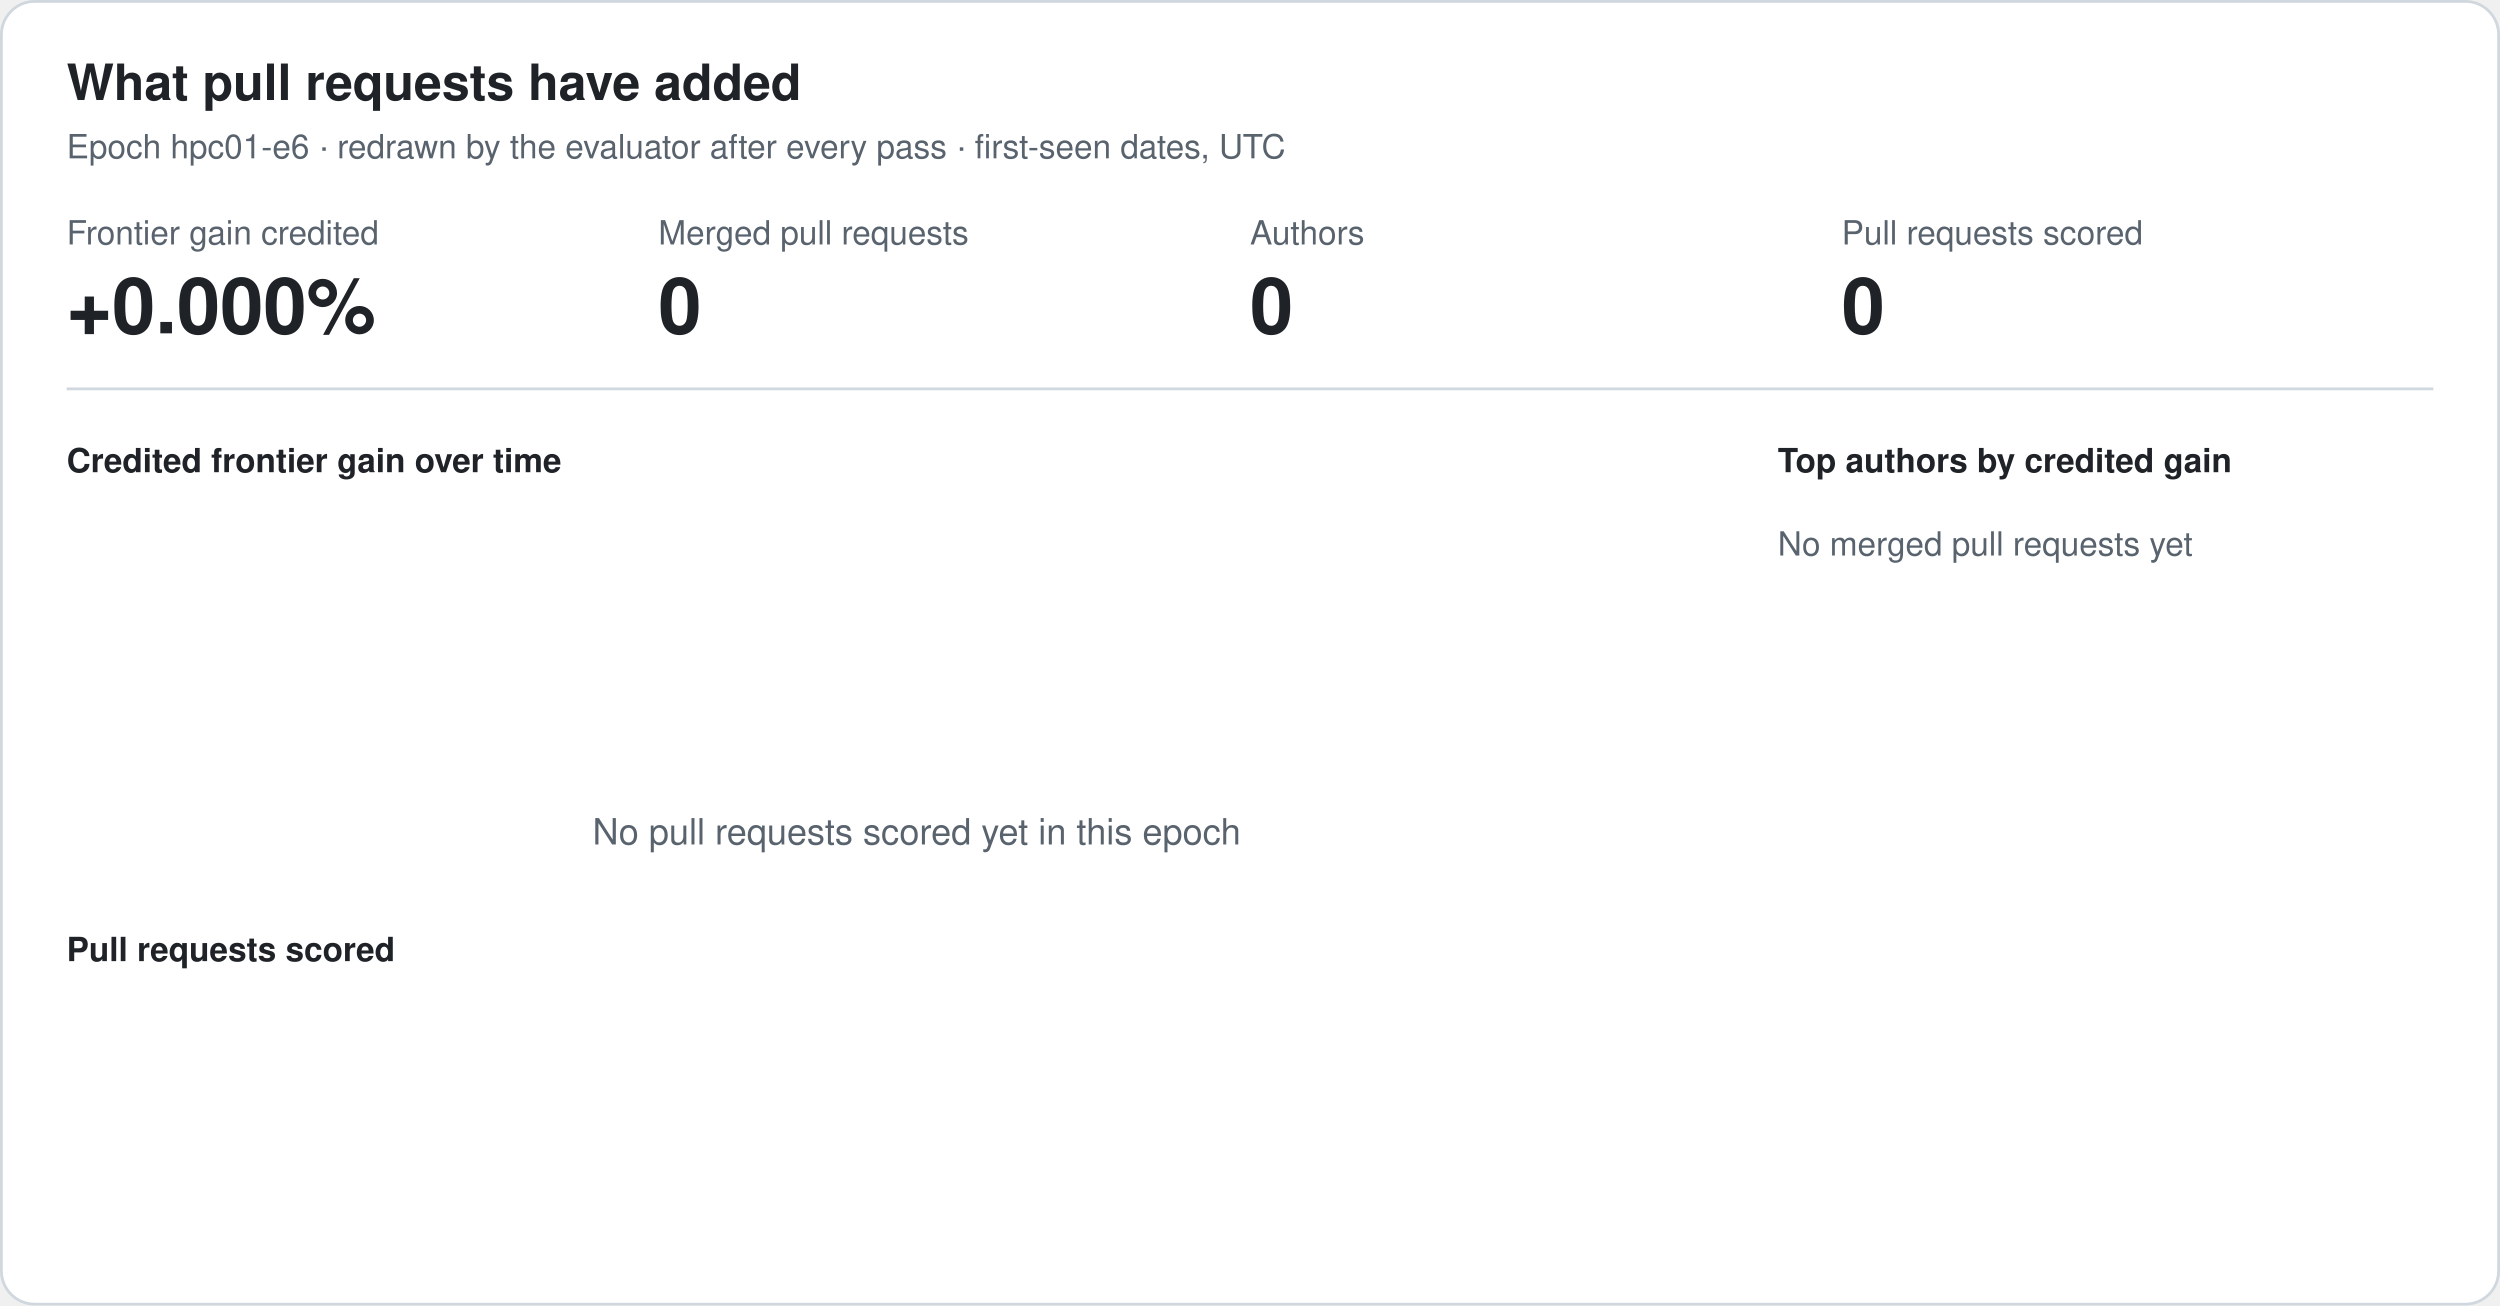
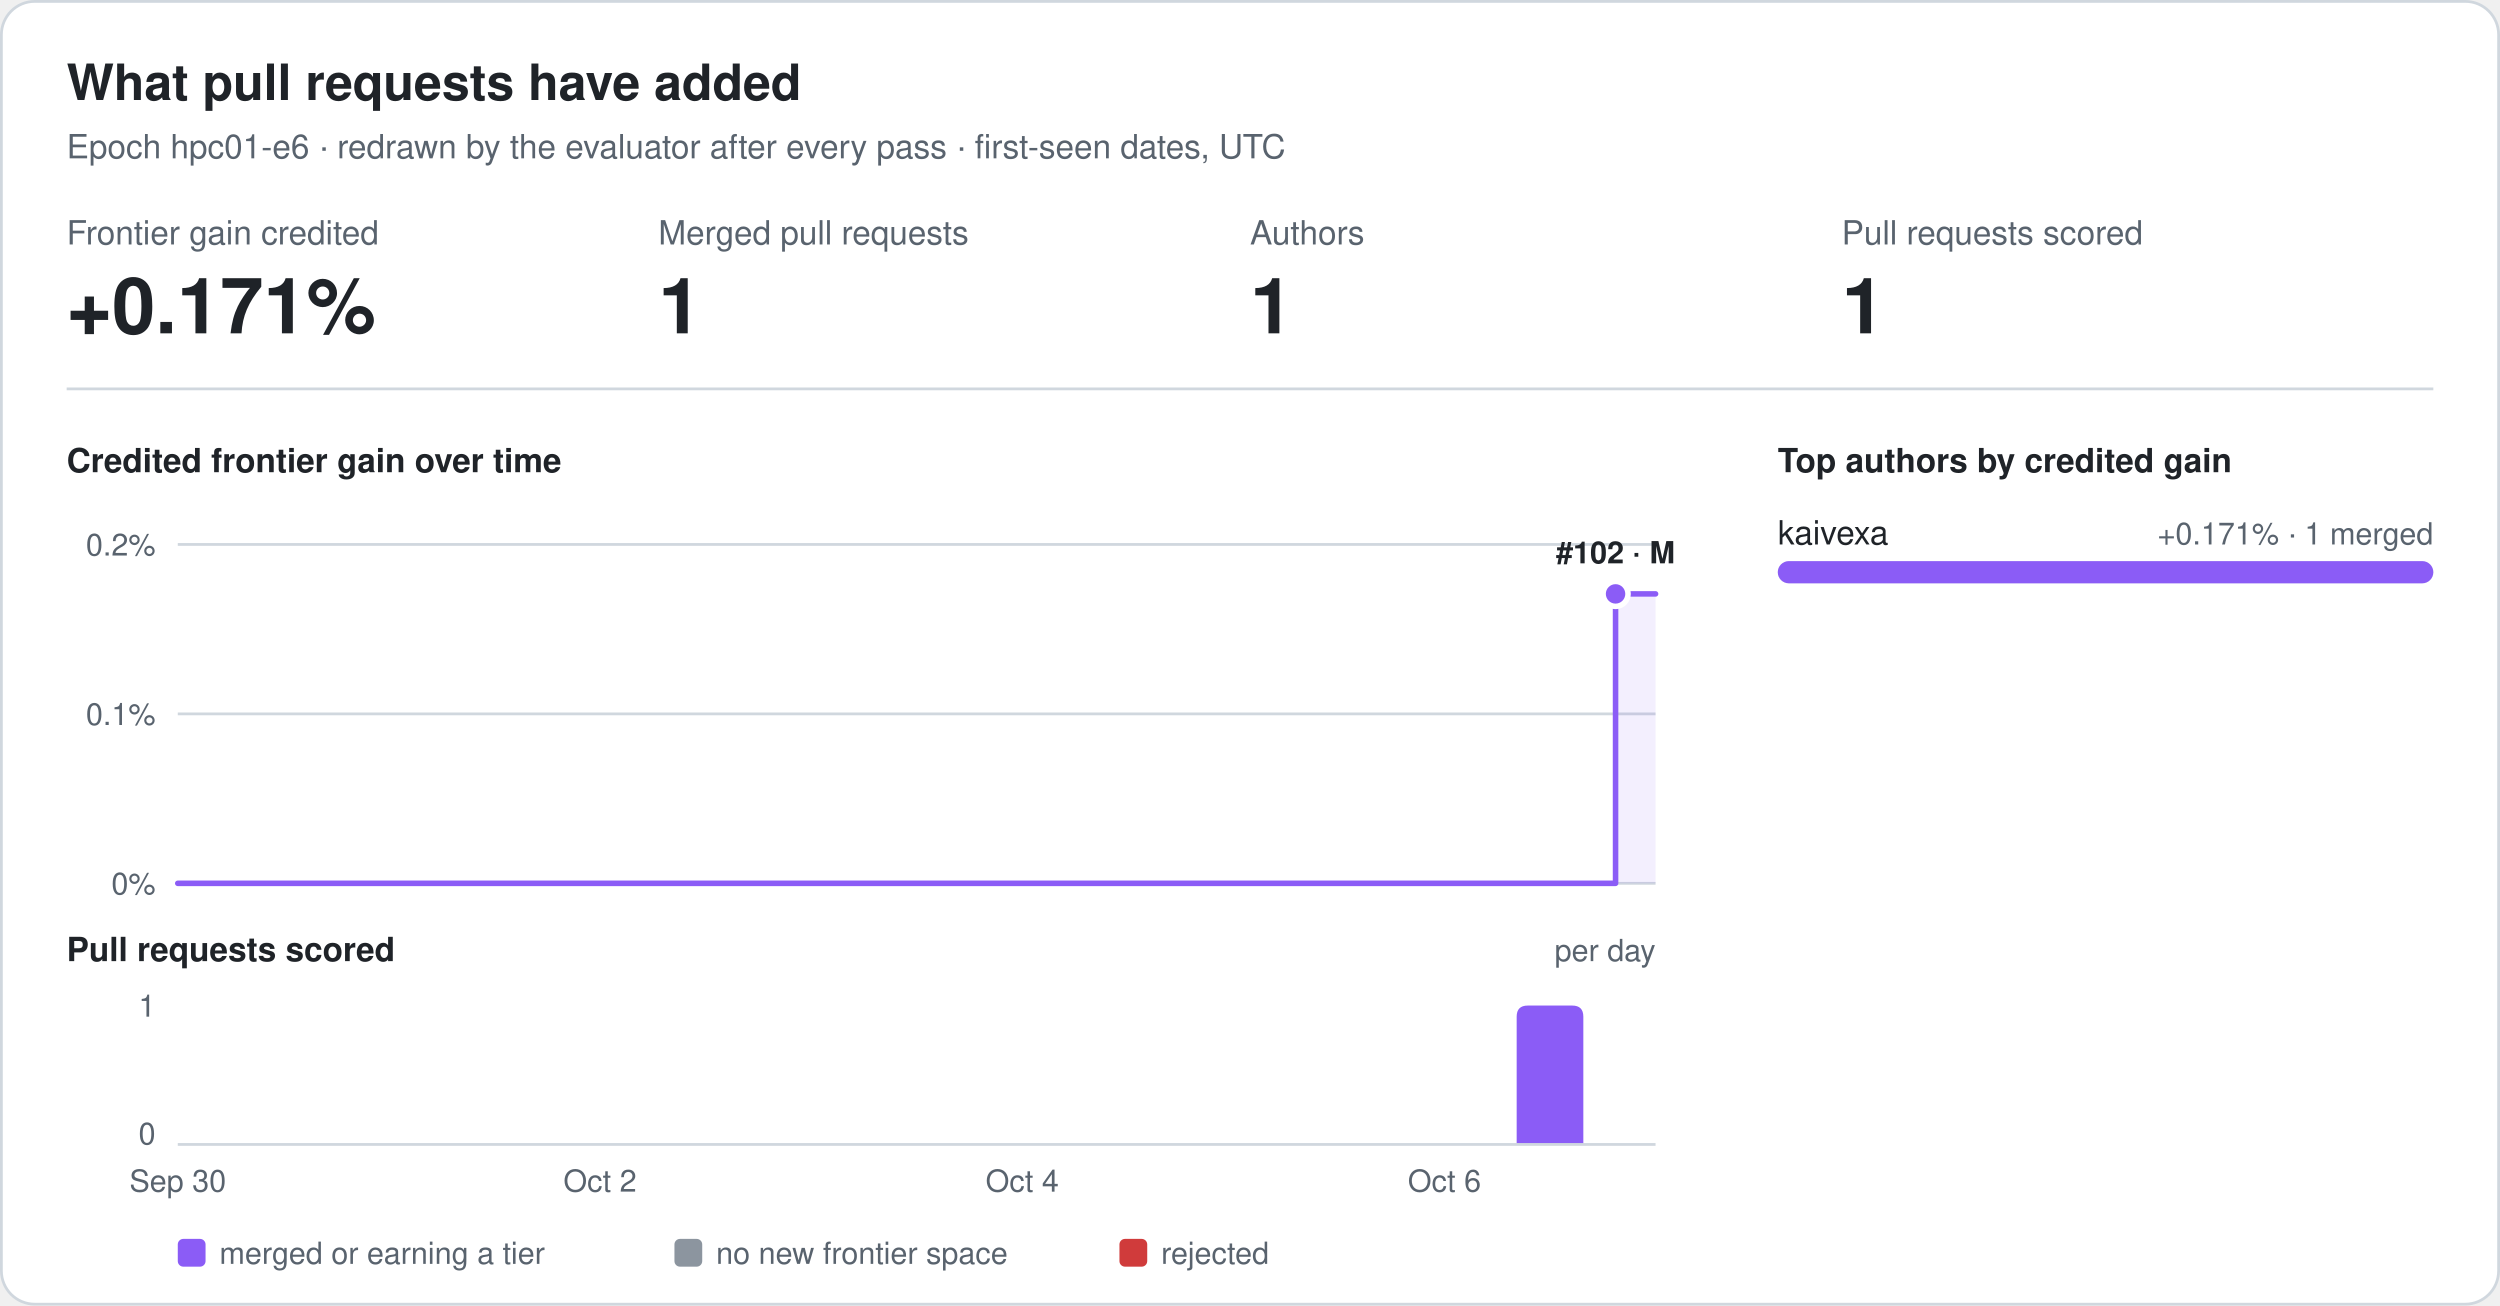
- <svg xmlns="http://www.w3.org/2000/svg" width="900" height="470" viewBox="0 0 900 470" font-family="-apple-system,BlinkMacSystemFont,'Segoe UI',Helvetica,Arial,sans-serif" role="img" aria-label="Frontier gain credited to merged pull requests: +0.000% from 0 merges, 0 pull requests scored">
+ <svg xmlns="http://www.w3.org/2000/svg" width="900" height="470" viewBox="0 0 900 470" font-family="-apple-system,BlinkMacSystemFont,'Segoe UI',Helvetica,Arial,sans-serif" role="img" aria-label="Frontier gain credited to merged pull requests: +0.171% from 1 merges, 1 pull requests scored">
  <style>
.bg{fill:#ffffff;stroke:#d0d7de}.t{fill:#1f2328}.m{fill:#59636e}.rule{stroke:#d0d7de}.ring{stroke:#ffffff}
.acc{fill:#8b5cf6}.accl{stroke:#8b5cf6}.wash{fill:#8b5cf6;fill-opacity:.1}.gry{fill:#8c959f}.rej{fill:#d03b3b}.track{fill:#eaeef2}.tk{stroke:#1f2328}
@media (prefers-color-scheme: dark){
.bg{fill:#0d1117;stroke:#30363d}.t{fill:#e6edf3}.m{fill:#9198a1}.rule{stroke:#30363d}.ring{stroke:#0d1117}
.acc{fill:#9a75f8}.accl{stroke:#9a75f8}.wash{fill:#9a75f8;fill-opacity:.14}.gry{fill:#9198a1}.rej{fill:#e5534b}.track{fill:#21262d}.tk{stroke:#e6edf3}}
</style>
  <rect class="bg" x="0.5" y="0.5" width="899" height="469" rx="12" />
  <text x="24.0" y="36.0" class="t" font-size="18" font-weight="600" text-anchor="start">What pull requests have added</text>
  <text x="24.0" y="57.0" class="m" font-size="12" font-weight="400" text-anchor="start">Epoch hpc01-e6 · redrawn by the evaluator after every pass · first-seen dates, UTC</text>
  <text x="24.0" y="88.0" class="m" font-size="12" font-weight="400" text-anchor="start">Frontier gain credited</text>
-   <text x="24.0" y="120.0" class="t" font-size="28" font-weight="600" text-anchor="start">+0.000%</text>
+   <text x="24.0" y="120.0" class="t" font-size="28" font-weight="600" text-anchor="start">+0.171%</text>
  <text x="237.0" y="88.0" class="m" font-size="12" font-weight="400" text-anchor="start">Merged pull requests</text>
-   <text x="237.0" y="120.0" class="t" font-size="28" font-weight="600" text-anchor="start">0</text>
+   <text x="237.0" y="120.0" class="t" font-size="28" font-weight="600" text-anchor="start">1</text>
  <text x="450.0" y="88.0" class="m" font-size="12" font-weight="400" text-anchor="start">Authors</text>
-   <text x="450.0" y="120.0" class="t" font-size="28" font-weight="600" text-anchor="start">0</text>
+   <text x="450.0" y="120.0" class="t" font-size="28" font-weight="600" text-anchor="start">1</text>
  <text x="663.0" y="88.0" class="m" font-size="12" font-weight="400" text-anchor="start">Pull requests scored</text>
-   <text x="663.0" y="120.0" class="t" font-size="28" font-weight="600" text-anchor="start">0</text>
+   <text x="663.0" y="120.0" class="t" font-size="28" font-weight="600" text-anchor="start">1</text>
  <line class="rule" x1="24" x2="876" y1="140" y2="140" stroke-width="1" />
  <text x="24.0" y="170.0" class="t" font-size="12" font-weight="600" text-anchor="start">Credited frontier gain over time</text>
  <text x="24.0" y="346.0" class="t" font-size="12" font-weight="600" text-anchor="start">Pull requests scored</text>
-   <text x="330.0" y="304.0" class="m" font-size="13" font-weight="400" text-anchor="middle">No pull requests scored yet in this epoch</text>
+   <line class="rule" x1="64" x2="596" y1="318.0" y2="318.0" stroke-width="1" />
+   <text x="56.0" y="322.0" class="m" font-size="11" font-weight="400" text-anchor="end">0%</text>
+   <line class="rule" x1="64" x2="596" y1="257.0" y2="257.0" stroke-width="1" />
+   <text x="56.0" y="261.0" class="m" font-size="11" font-weight="400" text-anchor="end">0.1%</text>
+   <line class="rule" x1="64" x2="596" y1="196.0" y2="196.0" stroke-width="1" />
+   <text x="56.0" y="200.0" class="m" font-size="11" font-weight="400" text-anchor="end">0.2%</text>
+   <polygon class="wash" points="64.0,318.0 581.6,318.0 581.6,213.8 596.0,213.8 596.0,318.0" />
+   <polyline class="accl" points="64.0,318.0 581.6,318.0 581.6,213.8 596.0,213.8" fill="none" stroke-width="2" stroke-linejoin="round" stroke-linecap="round" />
+   <circle class="acc ring" cx="581.6" cy="213.8" r="4.5" stroke-width="2" />
+   <text x="581.6" y="202.8" class="t" font-size="11" font-weight="600" text-anchor="middle">#102 · M</text>
+   <path class="acc" d="M546.0,412.0V366.0Q546.0,362.0 550.0,362.0H566.0Q570.0,362.0 570.0,366.0V412.0Z" />
+   <line class="rule" x1="64" x2="596" y1="412" y2="412" stroke-width="1" />
+   <text x="56.0" y="366.0" class="m" font-size="11" font-weight="400" text-anchor="end">1</text>
+   <text x="56.0" y="412.0" class="m" font-size="11" font-weight="400" text-anchor="end">0</text>
+   <text x="596.0" y="346.0" class="m" font-size="11" font-weight="400" text-anchor="end">per day</text>
+   <text x="64.0" y="429.0" class="m" font-size="11" font-weight="400" text-anchor="middle">Sep 30</text>
+   <text x="216.0" y="429.0" class="m" font-size="11" font-weight="400" text-anchor="middle">Oct 2</text>
+   <text x="368.0" y="429.0" class="m" font-size="11" font-weight="400" text-anchor="middle">Oct 4</text>
+   <text x="520.0" y="429.0" class="m" font-size="11" font-weight="400" text-anchor="middle">Oct 6</text>
+   <rect class="acc" x="64" y="446" width="10" height="10" rx="2" />
+   <text x="79.0" y="455.0" class="m" font-size="11" font-weight="400" text-anchor="start">merged or earning a tier</text>
+   <rect class="gry" x="242.8" y="446" width="10" height="10" rx="2" />
+   <text x="257.8" y="455.0" class="m" font-size="11" font-weight="400" text-anchor="start">no new frontier space</text>
+   <rect class="rej" x="403.0" y="446" width="10" height="10" rx="2" />
+   <text x="418.0" y="455.0" class="m" font-size="11" font-weight="400" text-anchor="start">rejected</text>
  <text x="640.0" y="170.0" class="t" font-size="12" font-weight="600" text-anchor="start">Top authors by credited gain</text>
-   <text x="640.0" y="200.0" class="m" font-size="12" font-weight="400" text-anchor="start">No merged pull requests yet</text>
+   <text x="640.0" y="196.0" class="t" font-size="12" font-weight="400" text-anchor="start">kaivexa</text>
+   <text x="876.0" y="196.0" class="m" font-size="11" font-weight="400" text-anchor="end">+0.171% · 1 merged</text>
+   <rect class="track" x="640" y="202" width="236" height="8" rx="4" />
+   <rect class="acc" x="640" y="202" width="236.0" height="8" rx="4" />
</svg>
